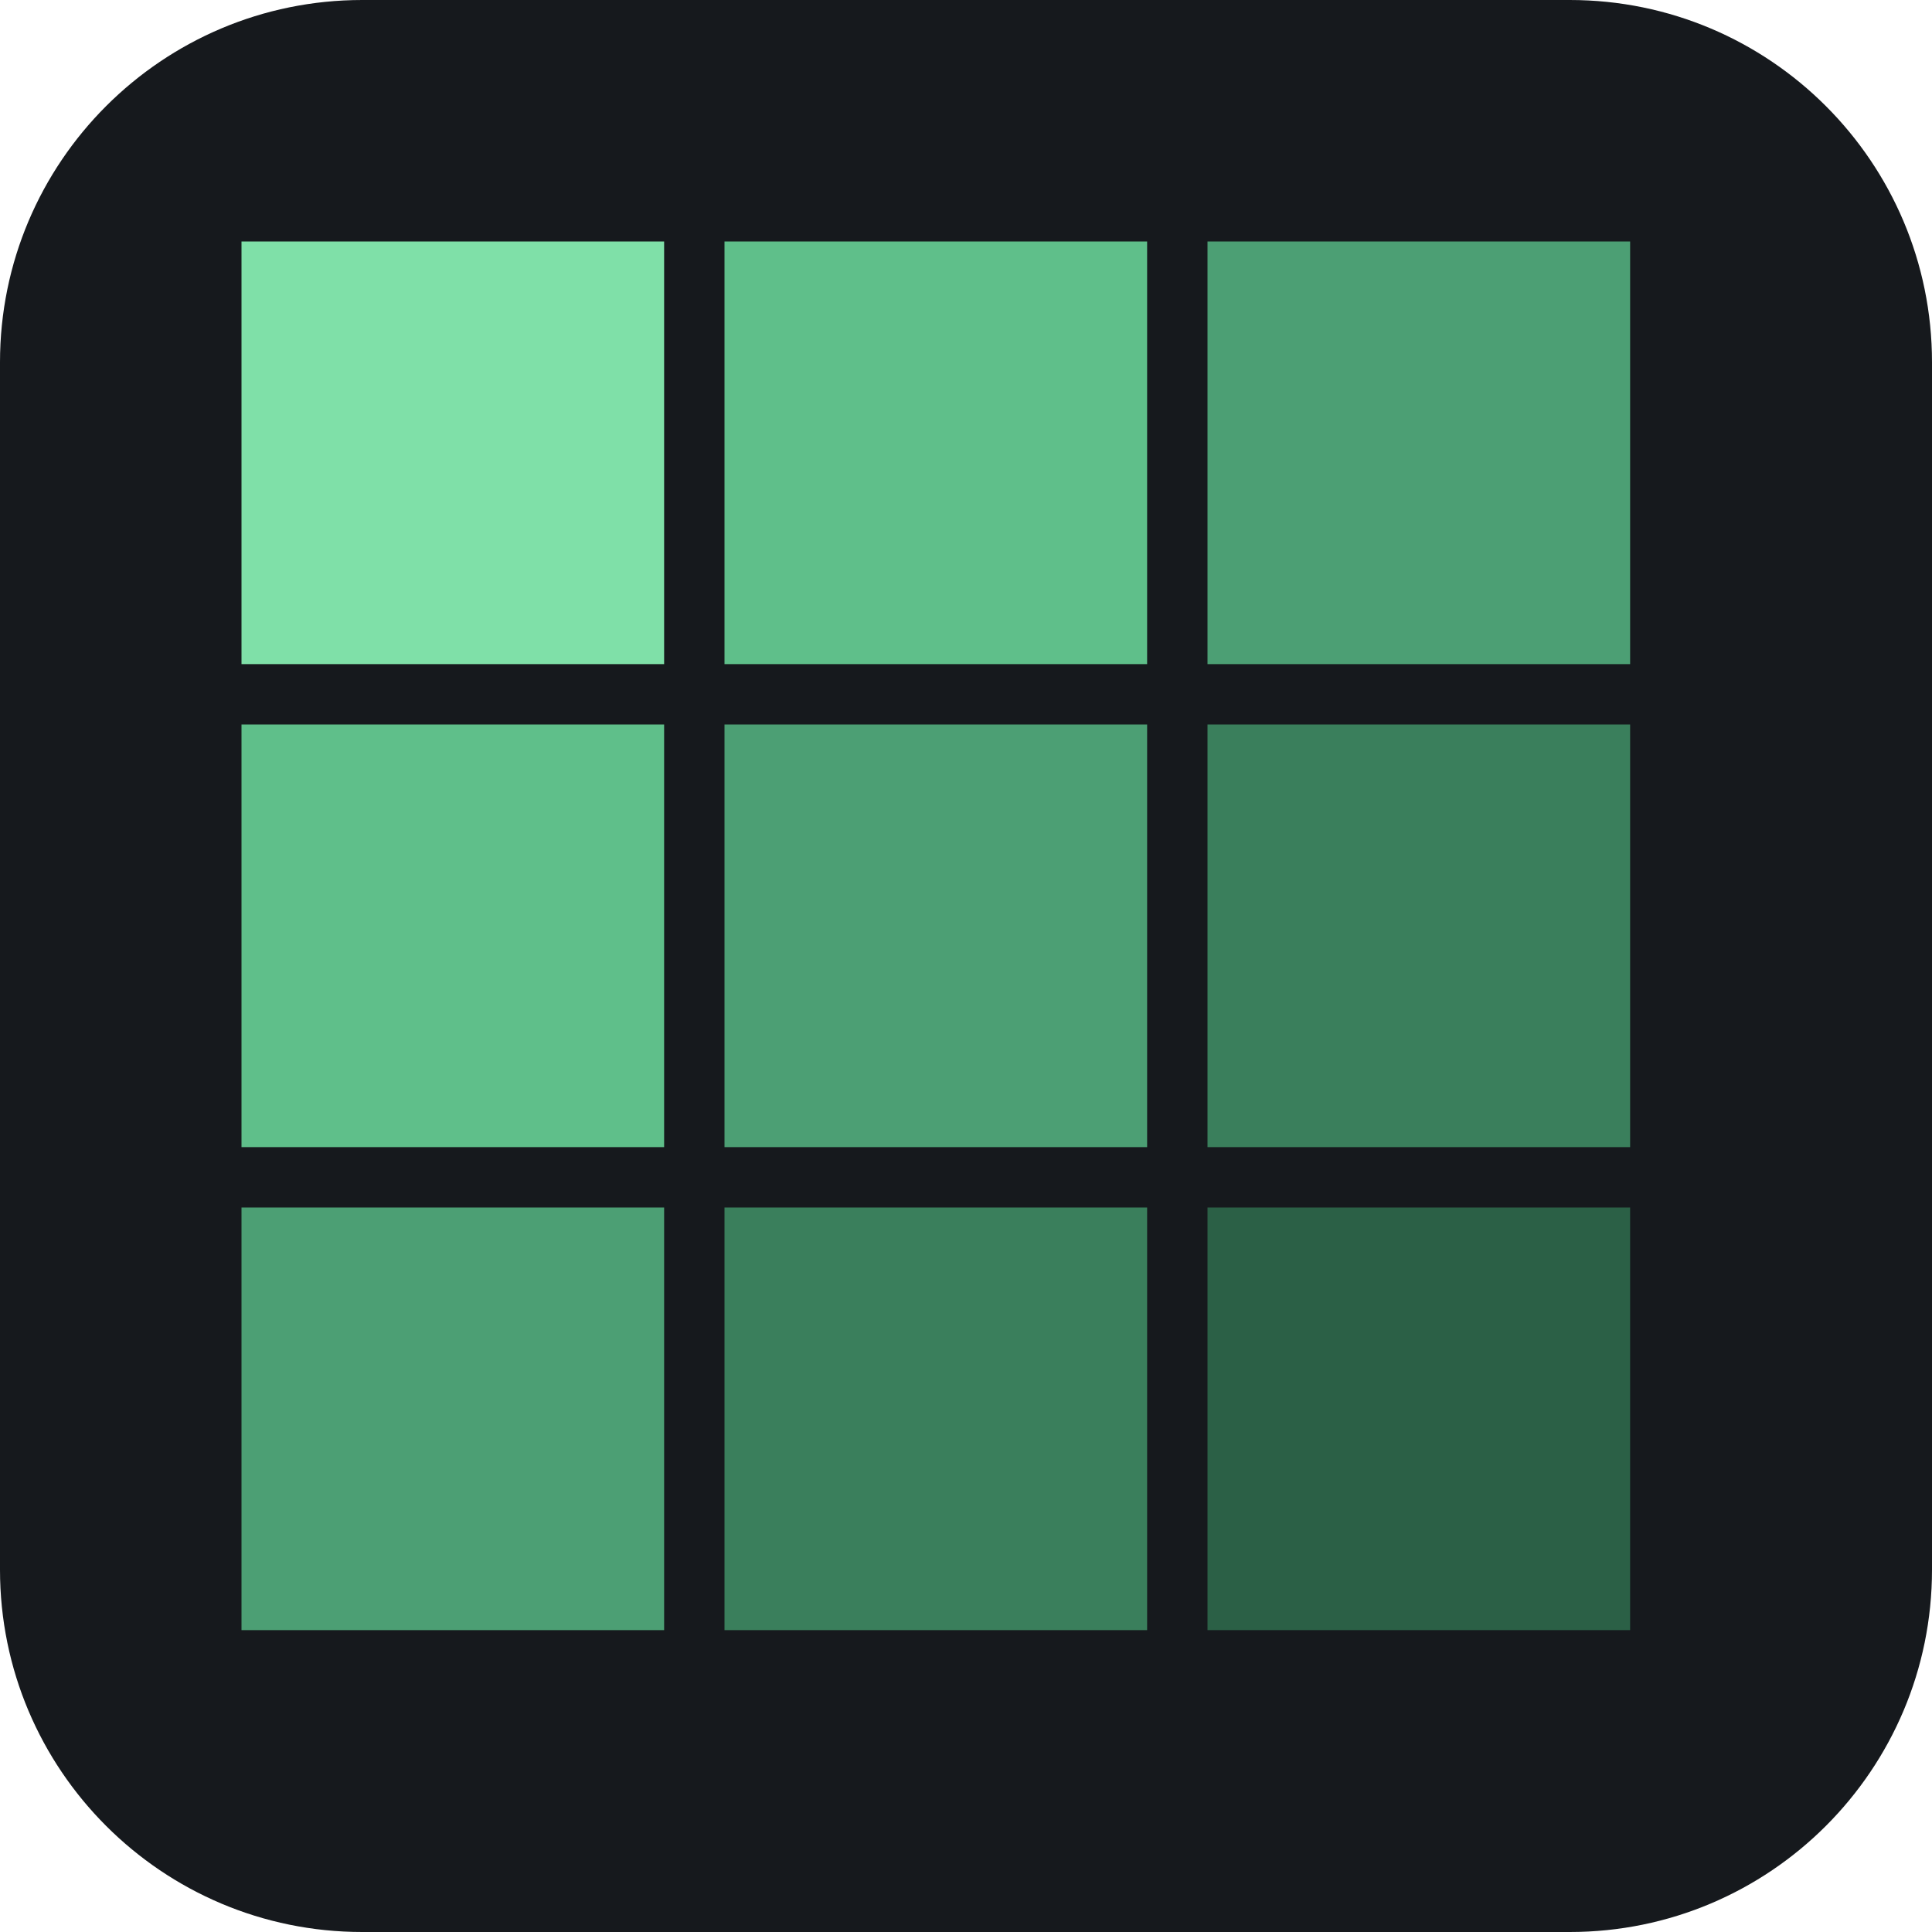
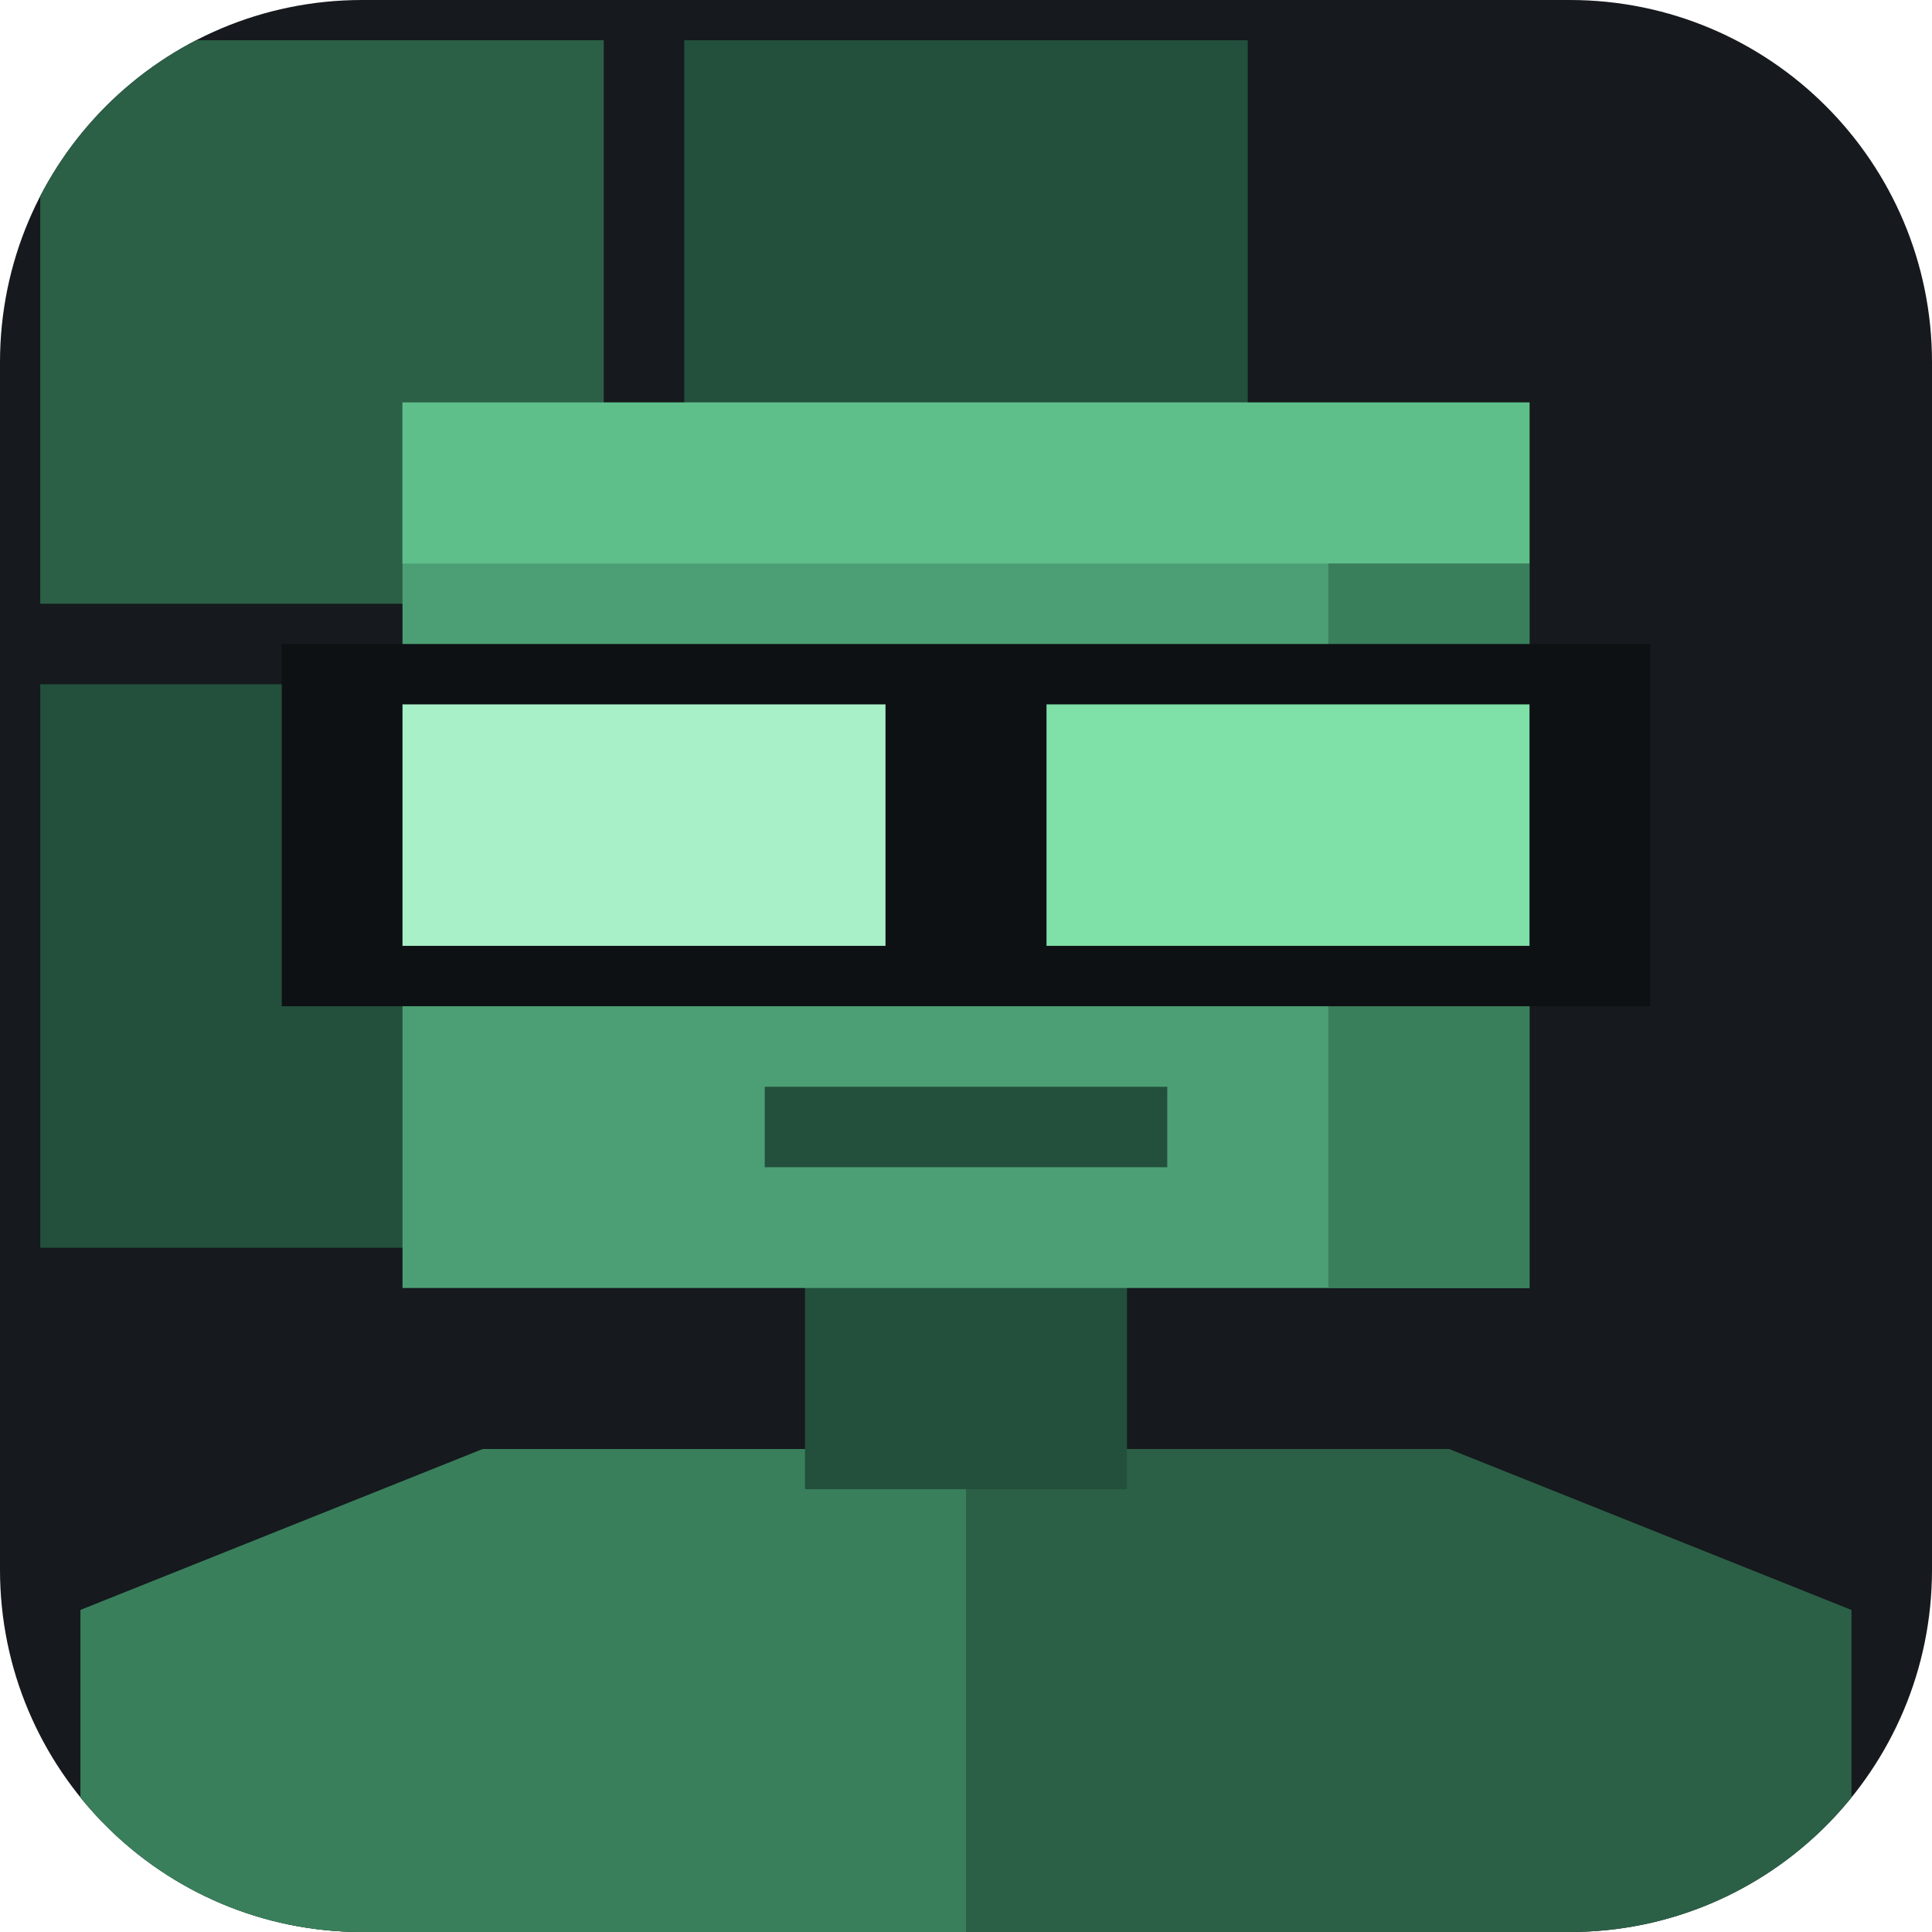
- <svg xmlns="http://www.w3.org/2000/svg" viewBox="0 0 32 32" role="img" aria-label="Space Filler">
-   <rect width="32" height="32" rx="6" fill="#16191d" />
-   <rect x="4" y="4" width="7" height="7" fill="#7fe0a8" />
-   <rect x="12" y="4" width="7" height="7" fill="#5fbf8a" />
-   <rect x="20" y="4" width="7" height="7" fill="#4c9f74" />
-   <rect x="4" y="12" width="7" height="7" fill="#5fbf8a" />
-   <rect x="12" y="12" width="7" height="7" fill="#4c9f74" />
-   <rect x="20" y="12" width="7" height="7" fill="#3a7f5c" />
-   <rect x="4" y="20" width="7" height="7" fill="#4c9f74" />
-   <rect x="12" y="20" width="7" height="7" fill="#3a7f5c" />
-   <rect x="20" y="20" width="7" height="7" fill="#2b6046" />
+ <svg xmlns="http://www.w3.org/2000/svg" viewBox="0 0 96 96" role="img" aria-label="Space Filler">
+   <defs>
+     <clipPath id="tile">
+       <rect width="96" height="96" rx="18" />
+     </clipPath>
+   </defs>
+   <rect width="96" height="96" rx="18" fill="#16191d" />
+   <g clip-path="url(#tile)">
+     <rect x="2" y="2" width="28" height="28" fill="#2b6046" />
+     <rect x="34" y="2" width="28" height="28" fill="#22503c" />
+     <rect x="2" y="34" width="28" height="28" fill="#22503c" />
+     <path d="M4 96V80l20-8h48l20 8v16z" fill="#2b6046" />
+     <path d="M4 96V80l20-8h24v24z" fill="#3a7f5c" />
+     <rect x="40" y="58" width="16" height="16" fill="#22503c" />
+     <rect x="20" y="20" width="56" height="44" fill="#4c9f74" />
+     <rect x="20" y="20" width="56" height="8" fill="#5fbf8a" />
+     <rect x="66" y="28" width="10" height="36" fill="#3a7f5c" />
+     <rect x="14" y="32" width="68" height="18" fill="#0e1114" />
+     <rect x="20" y="35" width="24" height="12" fill="#a8f0c8" />
+     <rect x="52" y="35" width="24" height="12" fill="#7fe0a8" />
+     <rect x="38" y="54" width="20" height="4" fill="#22503c" />
+   </g>
</svg>
